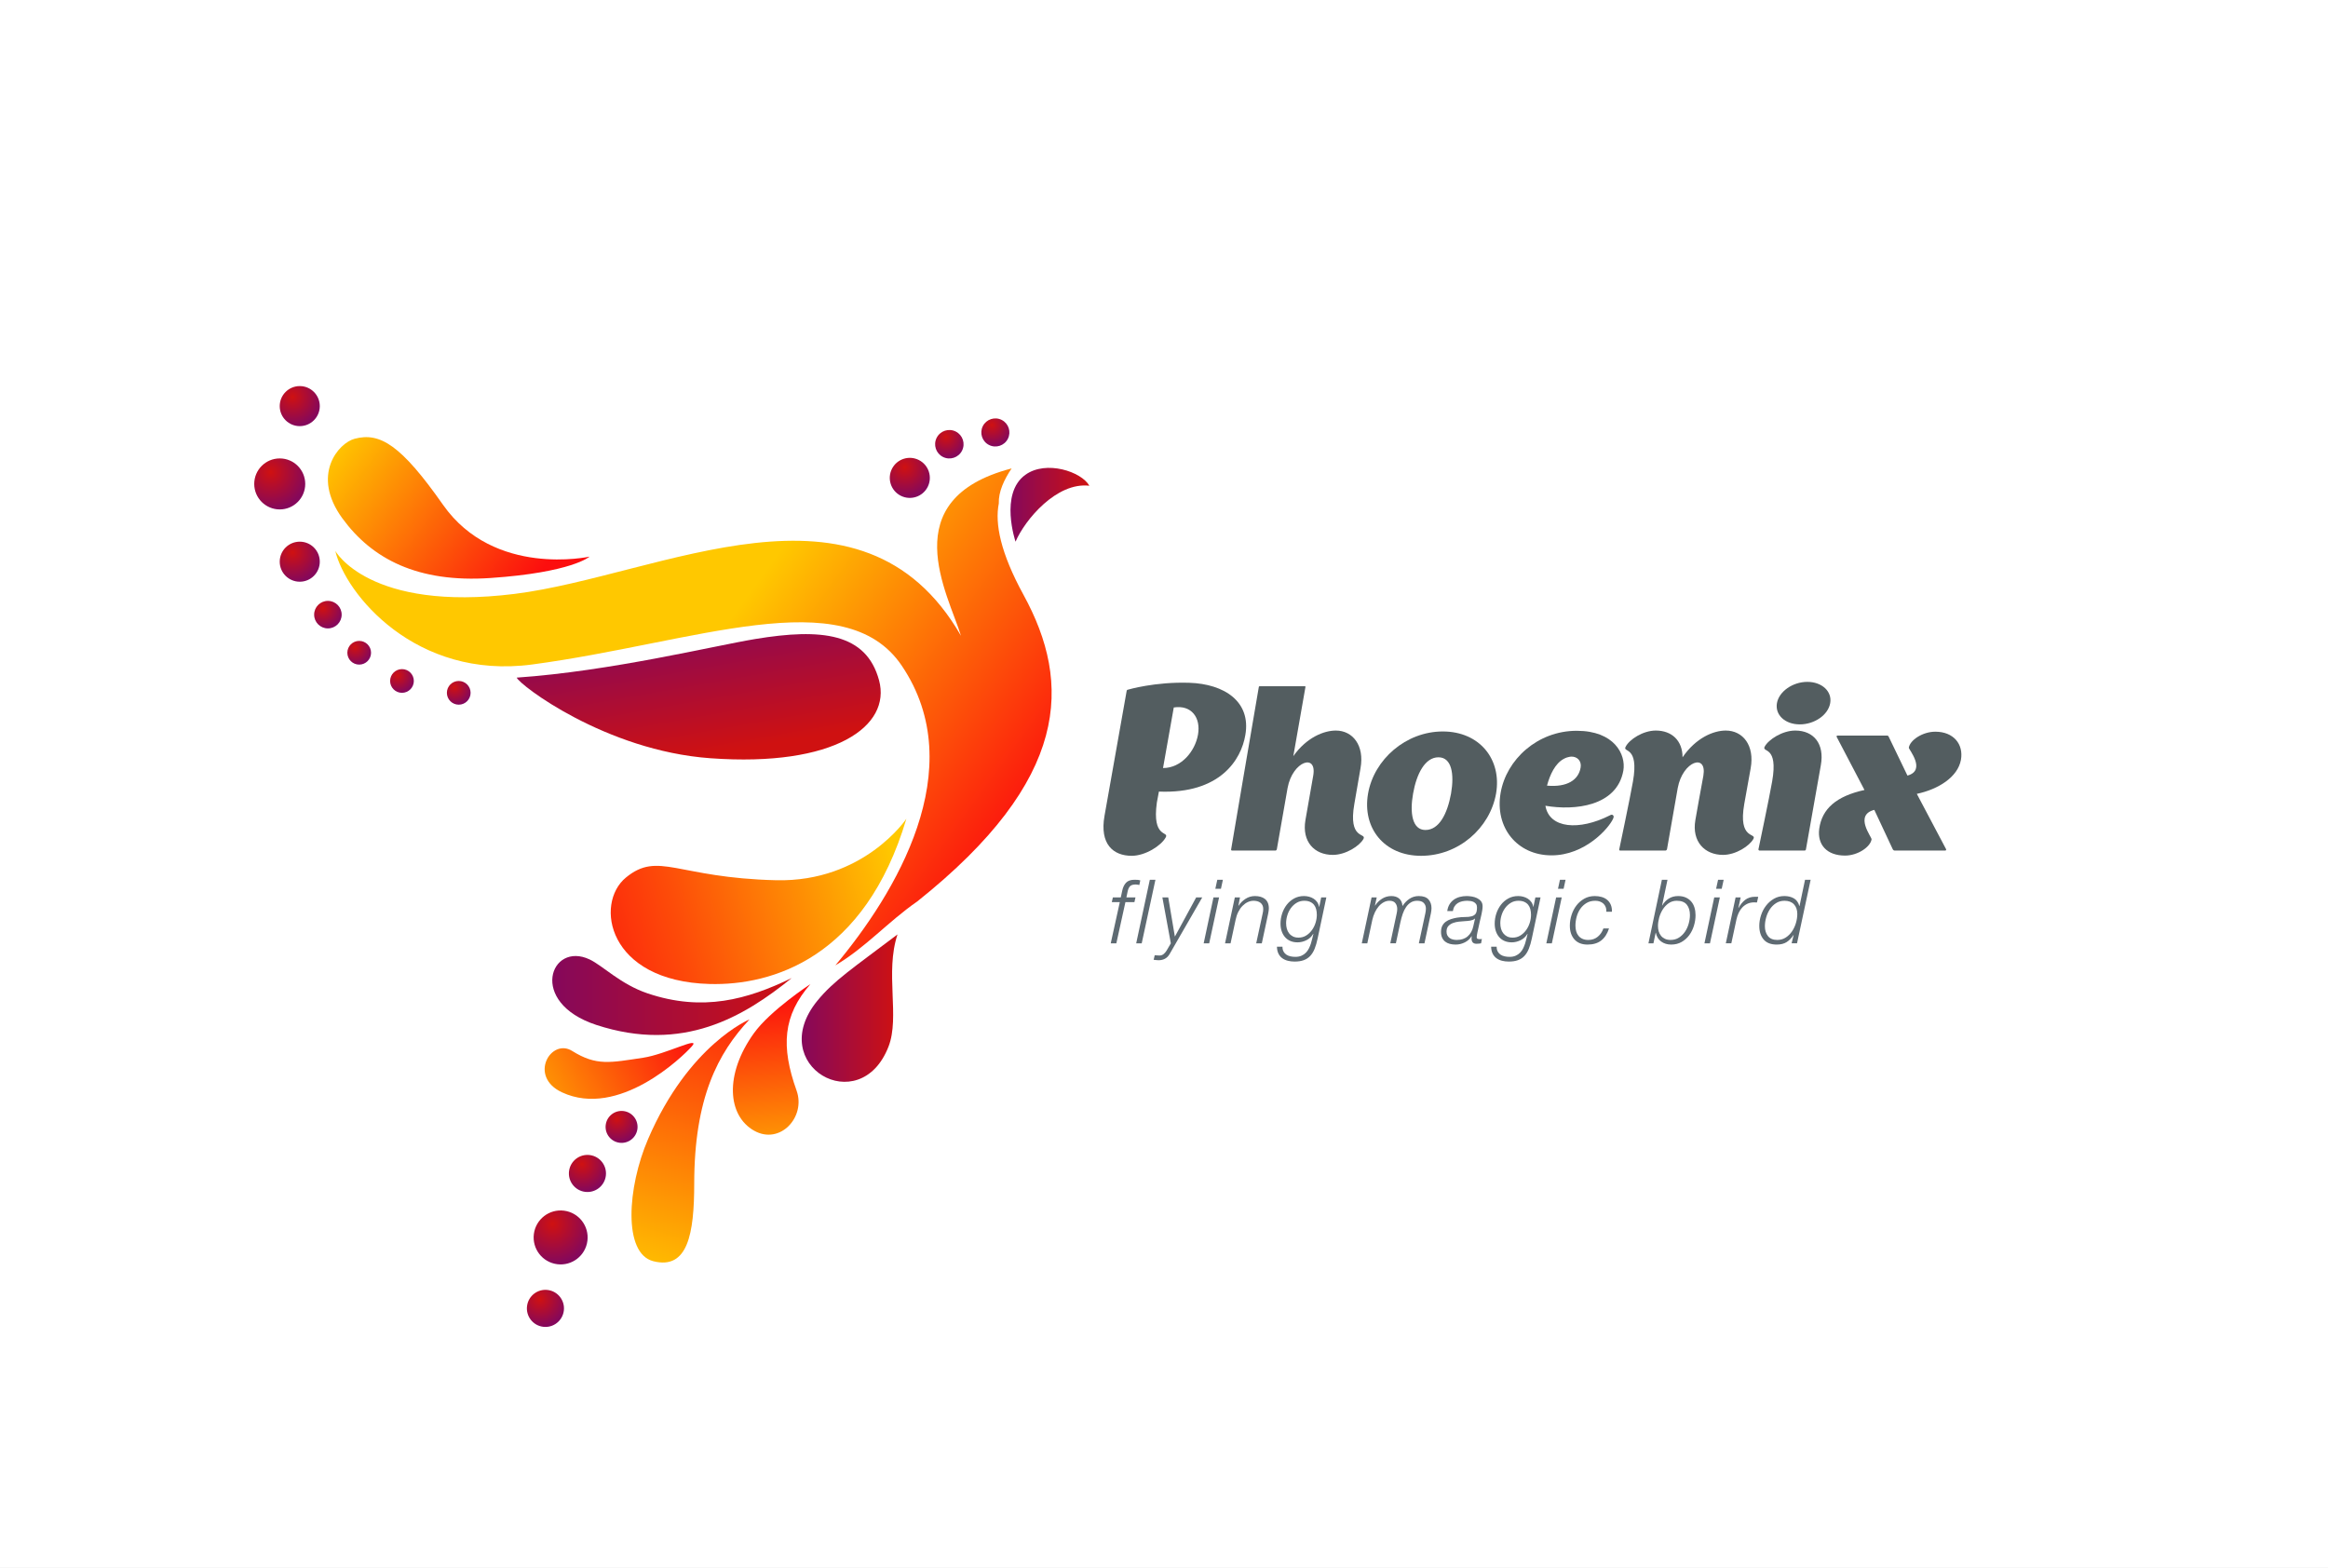
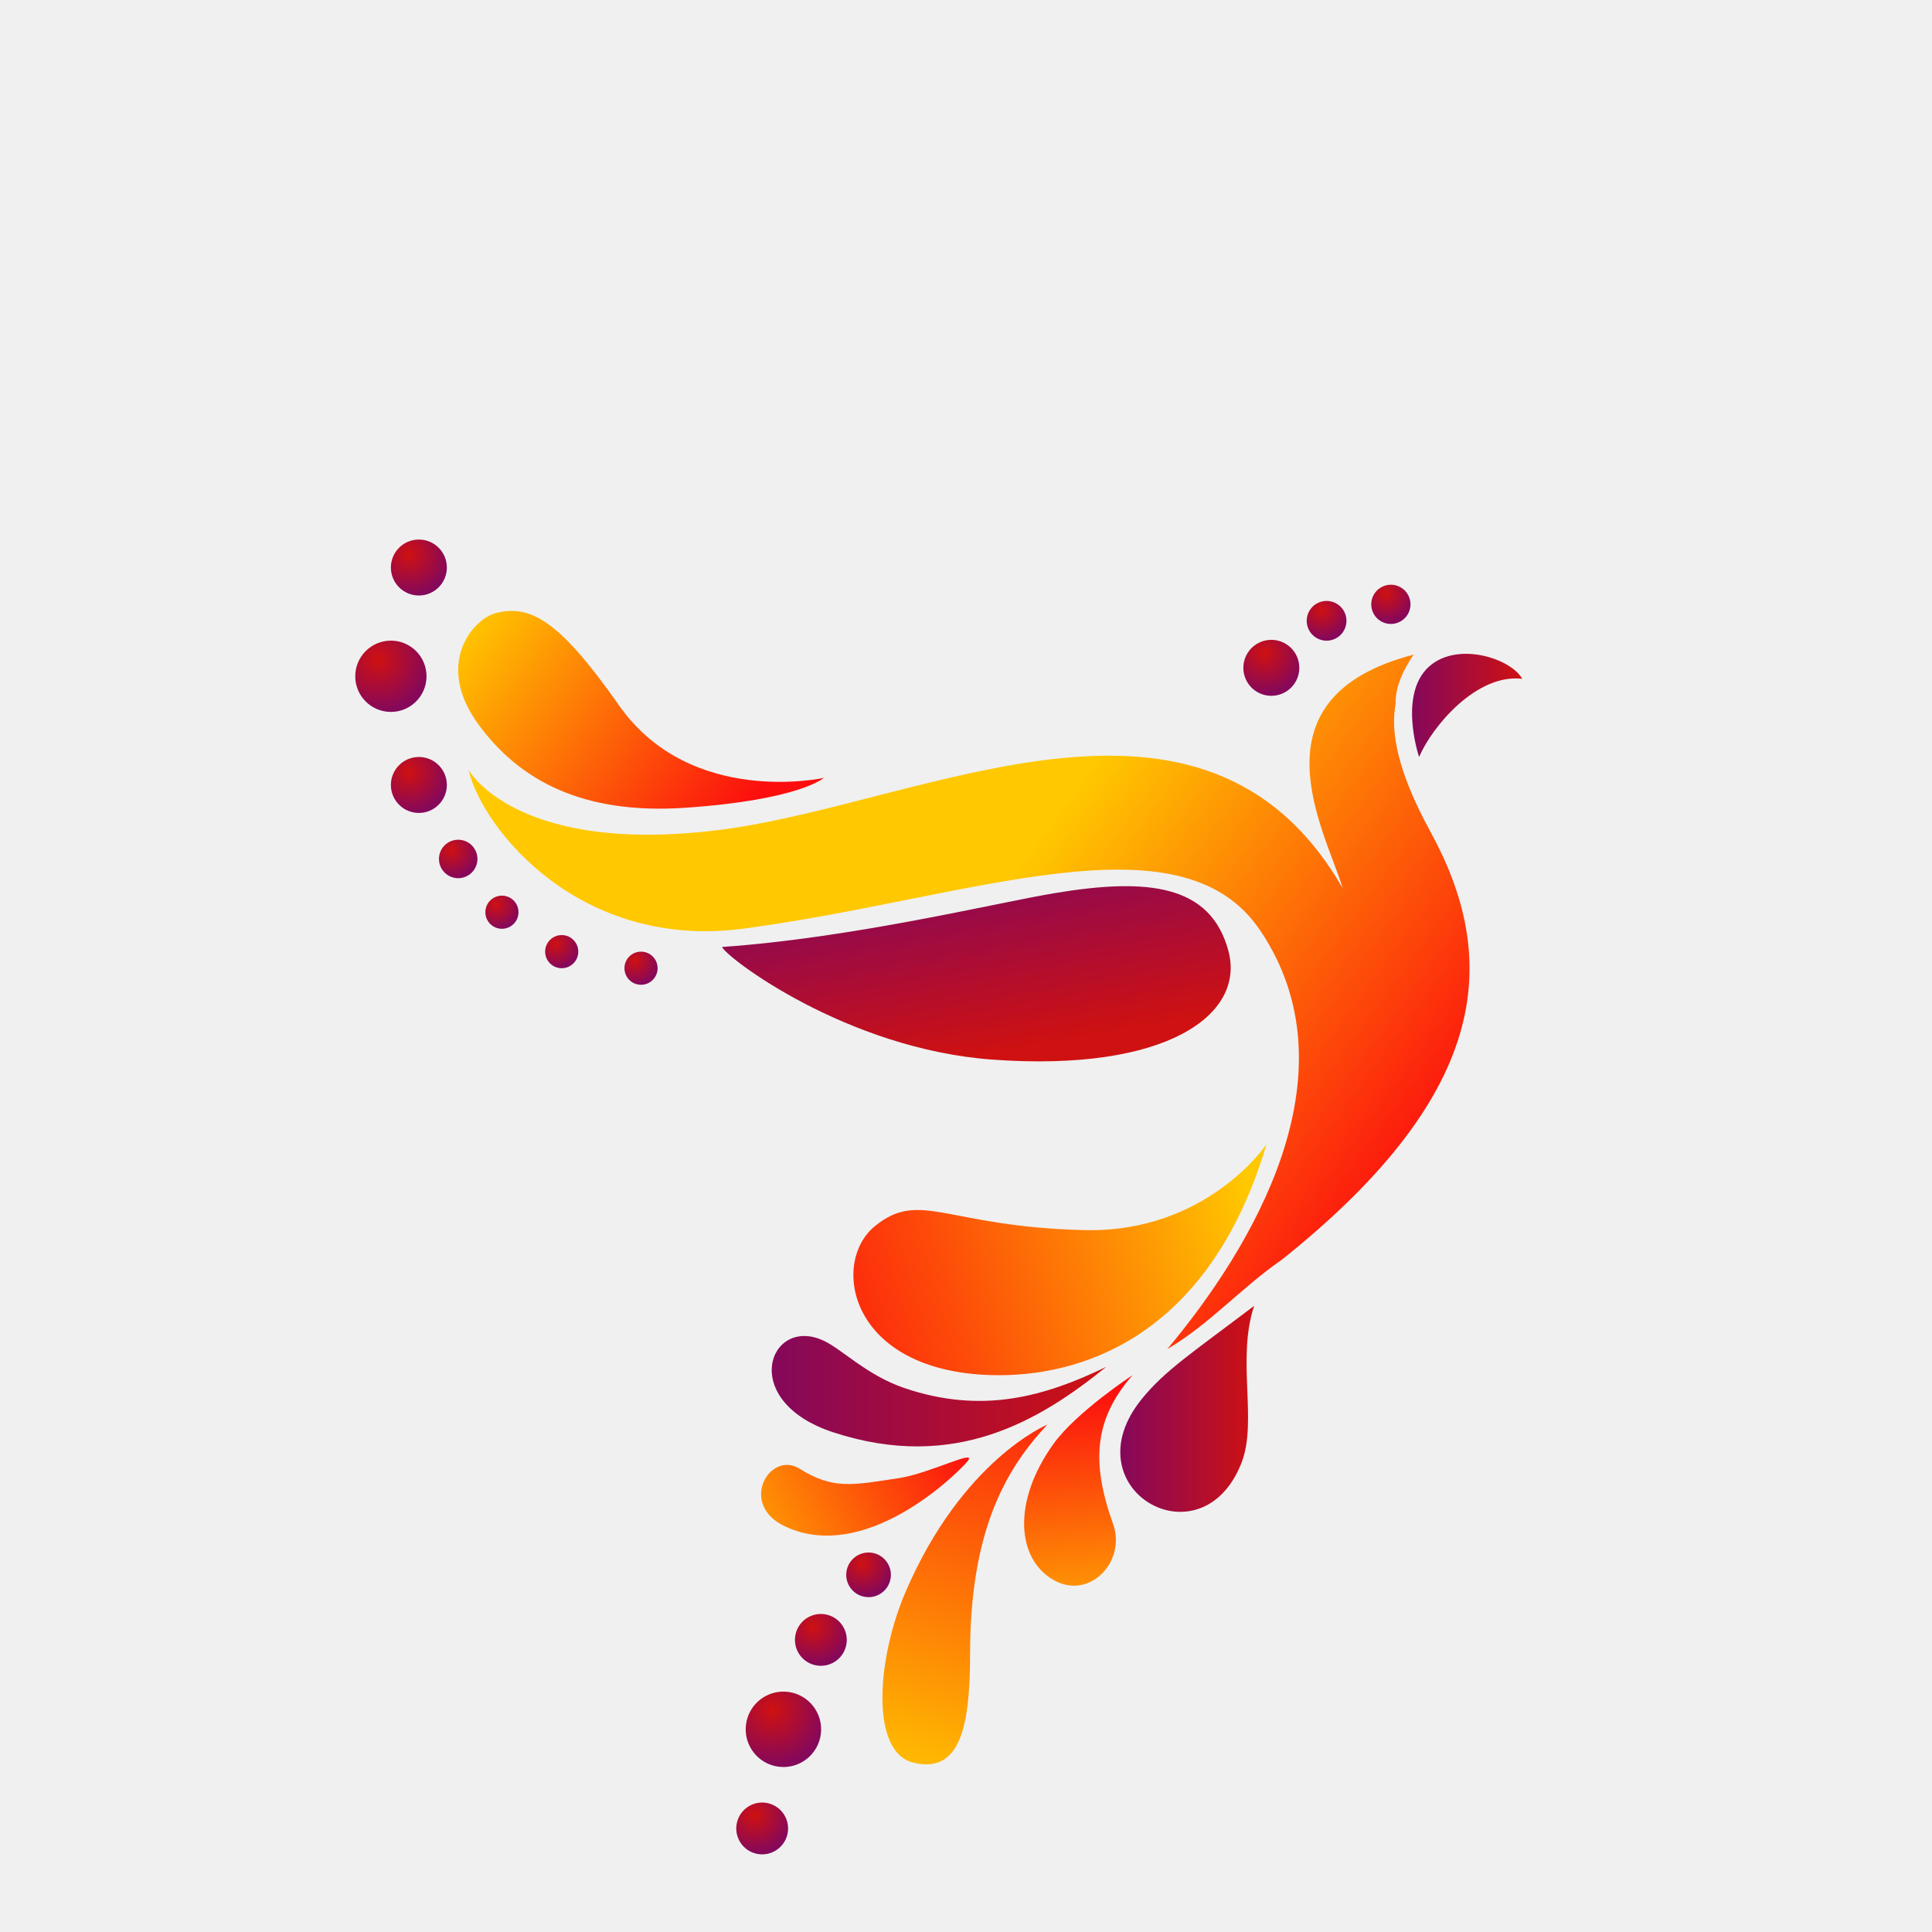
- <svg xmlns="http://www.w3.org/2000/svg" version="1.1" x="0px" y="0px" viewBox="0 0 841.89 566.929" style="enable-background:new 0 0 841.89 566.929;" xml:space="preserve">
-   <g id="BG">
-     <rect y="0" style="fill:#FFFFFF;" width="841.89" height="566.929" />
-   </g>
+ <svg xmlns="http://www.w3.org/2000/svg" version="1.1" x="0px" y="0px" viewBox="0 0 500 500" style="enable-background:new 0 0 500 500;" xml:space="preserve">
  <g id="graphics">
-     <g>
-       <g>
-         <path style="fill:#535D60;" d="M407.451,249.835c0.083-0.413,0.495-0.413,0.495-0.413s9.755-2.893,22.154-2.48     c12.647,0.413,22.401,6.778,20.253,18.93c-1.488,8.845-9.094,21.327-31.248,20.418l-0.743,3.968     c-1.818,13.061,4.463,10.251,3.224,12.565c-1.569,2.976-7.356,6.695-12.316,6.695c-6.695,0-11.656-4.216-9.837-14.467     L407.451,249.835z M424.479,255.87l-3.885,21.906c6.612,0,11.572-6.035,12.647-12.069     C434.316,259.507,430.845,254.878,424.479,255.87z" />
-         <path style="fill:#535D60;" d="M493.086,303.401c-1.404,2.563-6.447,5.786-11.076,5.786c-6.696,0-11.242-4.794-9.921-12.564     c0.497-2.811,1.819-10.333,2.81-16.037c1.489-8.267-7.439-5.374-9.258,4.381c-2.149,12.234-3.885,22.153-3.885,22.153     c-0.083,0.414-0.413,0.496-0.413,0.496h-15.872c0,0-0.33-0.082-0.248-0.413c0,0,8.433-49.764,10.003-58.691     c0-0.33,0.331-0.33,0.331-0.33h16.283c0,0,0.331-0.083,0.248,0.33c-1.074,6.034-2.562,14.631-4.38,24.964     c4.794-6.778,11.076-9.258,15.375-9.258c6.116,0,10.416,5.373,8.927,13.639c-0.578,3.472-1.157,6.696-2.23,12.895     C487.465,303.897,494.243,301.087,493.086,303.401z" />
-         <path style="fill:#535D60;" d="M513.914,309.519c-13.309,0-21.327-10.002-19.178-22.484c2.149-12.4,13.723-22.485,27.031-22.485     c13.309,0,21.409,10.085,19.26,22.485C538.796,299.517,527.472,309.519,513.914,309.519z M515.484,300.178     c4.96,0,7.937-5.869,9.26-13.144c1.239-7.109,0.247-13.144-4.548-13.144c-4.876,0-7.935,6.034-9.175,13.144     C509.781,293.978,510.69,300.178,515.484,300.178z" />
-         <path style="fill:#535D60;" d="M583.347,296.127c-1.57,3.472-10.168,13.227-22.236,13.227c-12.483,0-20.584-10.085-18.435-22.567     c2.067-12.069,13.309-22.485,27.527-22.485c13.557,0,17.854,8.515,16.863,14.384c-2.314,12.978-17.69,14.548-28.189,12.73     c1.406,8.267,12.234,9.094,23.312,3.473c0.413-0.249,0.827-0.332,1.074-0.084C583.595,295.052,583.677,295.384,583.347,296.127z      M559.456,284.141c7.275,0.661,11.409-2.066,12.152-6.53c0.413-2.232-1.074-4.133-3.638-3.968c0,0-0.082,0.083-0.165,0.083     c-0.082,0-0.165,0-0.248,0c-0.579,0.083-1.322,0.331-2.066,0.744C562.433,276.122,560.531,280.09,559.456,284.141z" />
-         <path style="fill:#535D60;" d="M634.099,303.401c-1.405,2.563-6.365,5.786-10.995,5.786c-6.612,0-11.324-4.794-10.001-12.564     c0.495-2.811,1.818-10.333,2.892-16.037c1.406-8.267-7.439-5.374-9.258,4.381c-1.653,9.424-3.885,22.153-3.885,22.153     c-0.082,0.414-0.496,0.496-0.496,0.496h-16.533c0,0-0.33-0.082-0.248-0.413c0,0,3.968-18.848,4.96-24.552     c2.315-13.143-3.885-10.333-2.645-12.565c1.322-2.645,6.281-5.869,10.912-5.869c5.786,0,9.67,3.638,9.67,9.672     c4.878-7.109,11.243-9.672,15.624-9.672c6.199,0,10.499,5.373,9.011,13.639c-0.579,3.472-1.24,6.696-2.314,12.895     C628.477,303.897,635.338,301.087,634.099,303.401z" />
-         <path style="fill:#535D60;" d="M652.691,307.617h-16.449c0,0-0.331-0.082-0.331-0.413c0,0,3.968-18.848,4.96-24.552     c2.314-13.143-3.72-10.333-2.728-12.565c1.404-2.645,6.447-5.869,11.076-5.869c6.696,0,10.664,4.794,9.258,12.565     c-1.157,6.448-5.372,30.337-5.372,30.337C653.105,307.535,652.691,307.617,652.691,307.617z M650.873,261.987     c-5.29,0-9.01-3.389-8.266-7.688c0.743-4.216,5.703-7.688,10.993-7.688c5.291,0,9.011,3.472,8.268,7.688     C661.123,258.598,656.164,261.987,650.873,261.987z" />
-         <path style="fill:#535D60;" d="M703.775,307.121c0.083,0.248,0,0.496-0.33,0.496c-4.299,0-13.723,0-18.269,0     c-0.331,0-0.579-0.248-0.661-0.413l-6.697-14.301c-7.439,1.9-0.826,9.92-0.99,10.663c-0.414,2.728-4.961,5.869-9.59,5.869     c-6.612,0-10.085-3.968-9.342-9.672c0.992-7.274,6.2-11.821,16.368-14.052l-10.085-19.261c-0.083-0.248,0.166-0.414,0.33-0.414     c4.63,0,13.475,0,17.938,0c0.249,0,0.496,0.166,0.579,0.414l6.778,14.053c6.944-1.901,0.413-9.506,0.495-10.085     c0.414-2.727,4.96-5.787,9.589-5.787c6.613,0,10.251,4.547,9.26,10.168c-1.158,6.283-8.185,10.663-15.955,12.316L703.775,307.121     z" />
-       </g>
-     </g>
-     <g>
-       <g>
-         <path style="fill:#5E6A72;" d="M406.996,326.264l-3.284,14.905h-2.028l3.284-14.905h-2.898l0.386-1.707h2.866l0.515-2.414     c0.258-1.224,0.72-2.19,1.384-2.897c0.665-0.708,1.686-1.063,3.059-1.063c0.365,0,0.72,0.011,1.063,0.032     c0.344,0.021,0.688,0.085,1.03,0.193l-0.354,1.673c-0.215-0.042-0.424-0.085-0.628-0.129c-0.204-0.042-0.414-0.064-0.628-0.064     c-0.944,0-1.621,0.189-2.028,0.563c-0.408,0.377-0.708,0.973-0.901,1.787l-0.483,2.318h3.284l-0.386,1.707H406.996z" />
-         <path style="fill:#5E6A72;" d="M417.846,318.183l-4.959,22.986h-1.995l4.926-22.986H417.846z" />
-         <path style="fill:#5E6A72;" d="M419.294,345.58c0.622,0,1.148-0.193,1.577-0.58c0.43-0.386,0.772-0.794,1.03-1.223l1.514-2.608     l-3.058-16.612h2.124l2.382,14.102h0.064l7.663-14.102h2.19l-11.816,20.509c-0.859,1.48-2.201,2.221-4.025,2.221     c-0.278,0-0.563-0.021-0.853-0.064c-0.289-0.044-0.584-0.075-0.886-0.097l0.387-1.643     C418.167,345.549,418.736,345.58,419.294,345.58z" />
-         <path style="fill:#5E6A72;" d="M440.864,324.557l-3.574,16.612h-1.995l3.541-16.612H440.864z M442.249,318.183l-0.709,3.251     h-2.028l0.709-3.251H442.249z" />
-         <path style="fill:#5E6A72;" d="M448.43,324.557l-0.58,3.026h0.065c0.622-0.986,1.454-1.818,2.494-2.494     c1.042-0.677,2.184-1.015,3.43-1.015c0.728,0,1.4,0.086,2.012,0.258c0.611,0.171,1.143,0.435,1.594,0.788     c0.45,0.353,0.799,0.815,1.046,1.384c0.246,0.57,0.371,1.252,0.371,2.045c0,0.451-0.087,1.105-0.258,1.965l-2.286,10.655h-2.028     l2.318-10.721c0.064-0.258,0.118-0.531,0.16-0.82c0.043-0.291,0.065-0.574,0.065-0.853c0-0.559-0.098-1.025-0.29-1.4     c-0.193-0.375-0.451-0.682-0.773-0.918c-0.322-0.235-0.693-0.407-1.111-0.515c-0.418-0.107-0.853-0.161-1.304-0.161     c-0.729,0-1.439,0.161-2.125,0.483c-0.687,0.321-1.32,0.777-1.899,1.367c-0.58,0.591-1.085,1.31-1.513,2.157     c-0.43,0.849-0.752,1.798-0.967,2.85l-1.835,8.531h-1.995l3.541-16.612H448.43z" />
-         <path style="fill:#5E6A72;" d="M475.41,343.165c-0.43,1.052-0.967,1.916-1.61,2.592c-0.643,0.676-1.423,1.181-2.334,1.514     c-0.913,0.333-2.013,0.499-3.301,0.499c-0.858,0-1.668-0.097-2.431-0.289c-0.762-0.194-1.433-0.5-2.012-0.919     c-0.58-0.418-1.041-0.971-1.384-1.657c-0.343-0.688-0.525-1.524-0.548-2.512h1.996c0,0.709,0.134,1.298,0.402,1.771     c0.269,0.472,0.617,0.848,1.046,1.127c0.43,0.277,0.923,0.477,1.481,0.595c0.559,0.118,1.138,0.178,1.738,0.178     c0.858,0,1.6-0.141,2.222-0.419c0.622-0.278,1.153-0.645,1.594-1.095c0.44-0.451,0.805-0.971,1.095-1.561     c0.29-0.591,0.531-1.188,0.724-1.787c0.194-0.602,0.354-1.196,0.483-1.787c0.129-0.59,0.258-1.121,0.387-1.595l-0.065-0.064     c-0.558,0.987-1.362,1.744-2.414,2.271c-1.052,0.525-2.136,0.788-3.252,0.788c-0.987,0-1.867-0.172-2.64-0.515     c-0.772-0.343-1.416-0.822-1.932-1.433c-0.515-0.612-0.907-1.325-1.175-2.142c-0.27-0.815-0.402-1.706-0.402-2.673     c0-1.223,0.192-2.431,0.579-3.621c0.387-1.191,0.944-2.259,1.674-3.204c0.729-0.944,1.621-1.706,2.673-2.285     c1.052-0.579,2.242-0.869,3.573-0.869c0.622,0,1.234,0.08,1.835,0.242c0.601,0.16,1.153,0.401,1.658,0.724     c0.504,0.322,0.928,0.73,1.272,1.224c0.343,0.494,0.568,1.063,0.676,1.706h0.065l0.708-3.413h1.866l-3.154,14.874     C476.203,340.869,475.839,342.113,475.41,343.165z M465.364,335.889c0.172,0.624,0.445,1.177,0.821,1.658     c0.375,0.483,0.842,0.864,1.4,1.144c0.558,0.279,1.224,0.418,1.996,0.418c1.03,0,1.953-0.252,2.77-0.756     c0.814-0.504,1.512-1.159,2.092-1.965c0.58-0.804,1.02-1.695,1.32-2.671c0.301-0.977,0.451-1.927,0.451-2.85     c0-0.729-0.081-1.404-0.242-2.027c-0.16-0.623-0.424-1.159-0.788-1.61c-0.365-0.45-0.838-0.805-1.417-1.062     c-0.58-0.258-1.277-0.387-2.092-0.387c-1.03,0-1.954,0.246-2.77,0.741c-0.816,0.493-1.508,1.132-2.076,1.914     c-0.569,0.784-0.999,1.654-1.288,2.608c-0.291,0.956-0.436,1.905-0.436,2.85C465.106,334.603,465.193,335.267,465.364,335.889z" />
-         <path style="fill:#5E6A72;" d="M497.881,324.557l-0.644,2.897l0.065,0.064c0.6-0.966,1.417-1.781,2.447-2.447     c1.03-0.664,2.167-0.997,3.412-0.997c1.159,0,2.094,0.296,2.801,0.885c0.709,0.591,1.116,1.476,1.225,2.656h0.064     c0.644-1.03,1.466-1.878,2.463-2.544c0.998-0.664,2.119-0.997,3.364-0.997c1.61,0,2.779,0.407,3.51,1.223     c0.729,0.816,1.094,1.868,1.094,3.156c0,0.3-0.021,0.606-0.063,0.917c-0.044,0.311-0.097,0.639-0.162,0.981l-2.316,10.817h-2.028     l2.35-10.881c0.129-0.58,0.192-1.138,0.192-1.675c0-0.815-0.252-1.491-0.756-2.028c-0.505-0.536-1.305-0.805-2.398-0.805     c-0.88,0-1.648,0.204-2.302,0.612c-0.655,0.407-1.225,0.96-1.706,1.658c-0.483,0.697-0.886,1.512-1.208,2.446     c-0.321,0.934-0.601,1.936-0.837,3.01l-1.642,7.662h-2.029l2.318-10.817c0.129-0.558,0.193-1.094,0.193-1.609     c0-0.815-0.22-1.514-0.659-2.092c-0.441-0.58-1.155-0.87-2.142-0.87c-0.729,0-1.429,0.183-2.093,0.547     c-0.665,0.365-1.268,0.858-1.803,1.481c-0.537,0.623-1.004,1.358-1.4,2.205c-0.398,0.849-0.703,1.755-0.918,2.721l-1.803,8.435     h-1.996l3.542-16.612H497.881z" />
-         <path style="fill:#5E6A72;" d="M524.2,327.068c0.418-0.688,0.938-1.25,1.561-1.69c0.622-0.439,1.33-0.768,2.125-0.982     c0.793-0.214,1.631-0.321,2.511-0.321c0.558,0,1.175,0.054,1.851,0.161c0.677,0.107,1.305,0.301,1.884,0.579     c0.58,0.279,1.063,0.655,1.448,1.127c0.387,0.472,0.58,1.084,0.58,1.835c0,0.408-0.037,0.859-0.112,1.353     c-0.076,0.493-0.167,0.992-0.273,1.497c-0.107,0.504-0.221,0.997-0.339,1.48c-0.117,0.483-0.22,0.907-0.306,1.271     c-0.193,0.924-0.36,1.69-0.499,2.303c-0.141,0.611-0.252,1.121-0.338,1.529c-0.086,0.408-0.151,0.739-0.193,0.997     c-0.043,0.259-0.064,0.515-0.064,0.772c0,0.302,0.118,0.489,0.354,0.565c0.235,0.075,0.472,0.112,0.709,0.112     c0.148,0,0.283-0.005,0.402-0.016c0.117-0.011,0.251-0.027,0.401-0.049l-0.289,1.577c-0.537,0.108-1.095,0.162-1.674,0.162     c-1.139,0-1.729-0.591-1.771-1.771c0-0.15,0.005-0.301,0.017-0.451c0.01-0.149,0.025-0.3,0.048-0.45l-0.064-0.063     c-0.58,0.965-1.395,1.712-2.446,2.236c-1.052,0.525-2.157,0.789-3.316,0.789c-0.772,0-1.482-0.086-2.124-0.258     c-0.646-0.172-1.198-0.439-1.658-0.805c-0.462-0.364-0.828-0.837-1.096-1.416c-0.268-0.58-0.402-1.277-0.402-2.094     c0-0.88,0.155-1.619,0.468-2.221c0.31-0.601,0.733-1.095,1.271-1.48c0.536-0.387,1.148-0.693,1.836-0.918     c0.686-0.226,1.405-0.403,2.156-0.532c1.095-0.171,2.088-0.251,2.979-0.24c0.89,0.011,1.658-0.07,2.303-0.241     c0.664-0.172,1.163-0.483,1.496-0.935c0.333-0.45,0.499-1.223,0.499-2.318c0-0.493-0.112-0.896-0.339-1.207     c-0.225-0.311-0.504-0.552-0.836-0.725c-0.333-0.171-0.709-0.289-1.127-0.353c-0.419-0.065-0.821-0.097-1.207-0.097     c-0.643,0-1.256,0.064-1.836,0.192c-0.579,0.129-1.105,0.339-1.577,0.628c-0.473,0.291-0.864,0.678-1.175,1.159     c-0.312,0.483-0.521,1.068-0.628,1.755h-2.029C523.507,328.57,523.781,327.756,524.2,327.068z M533.359,332.22     c-0.173,0.192-0.414,0.349-0.725,0.467c-0.312,0.117-0.639,0.209-0.982,0.273c-0.345,0.065-0.693,0.107-1.047,0.129     c-0.354,0.022-0.659,0.043-0.917,0.064c-0.623,0.044-1.315,0.103-2.077,0.177c-0.762,0.077-1.477,0.237-2.141,0.483     c-0.666,0.247-1.224,0.612-1.674,1.095c-0.451,0.483-0.677,1.165-0.677,2.045c0,0.537,0.102,0.993,0.307,1.368     c0.203,0.376,0.477,0.686,0.82,0.934c0.344,0.247,0.74,0.425,1.19,0.531c0.451,0.107,0.913,0.161,1.385,0.161     c1.632,0,2.951-0.439,3.96-1.32c1.009-0.879,1.675-2.061,1.997-3.542l0.643-2.801L533.359,332.22z" />
-         <path style="fill:#5E6A72;" d="M552.87,343.165c-0.43,1.052-0.967,1.916-1.61,2.592c-0.644,0.676-1.423,1.181-2.334,1.514     c-0.912,0.333-2.013,0.499-3.301,0.499c-0.858,0-1.668-0.097-2.43-0.289c-0.763-0.194-1.434-0.5-2.013-0.919     c-0.58-0.418-1.04-0.971-1.384-1.657c-0.343-0.688-0.525-1.524-0.548-2.512h1.996c0,0.709,0.134,1.298,0.403,1.771     c0.268,0.472,0.616,0.848,1.046,1.127c0.429,0.277,0.922,0.477,1.48,0.595c0.559,0.118,1.138,0.178,1.739,0.178     c0.857,0,1.599-0.141,2.221-0.419c0.622-0.278,1.153-0.645,1.594-1.095c0.439-0.451,0.806-0.971,1.095-1.561     c0.29-0.591,0.531-1.188,0.724-1.787c0.194-0.602,0.354-1.196,0.483-1.787c0.129-0.59,0.258-1.121,0.387-1.595l-0.064-0.064     c-0.559,0.987-1.363,1.744-2.415,2.271c-1.052,0.525-2.136,0.788-3.251,0.788c-0.988,0-1.868-0.172-2.641-0.515     c-0.773-0.343-1.416-0.822-1.932-1.433c-0.515-0.612-0.907-1.325-1.175-2.142c-0.27-0.815-0.402-1.706-0.402-2.673     c0-1.223,0.192-2.431,0.579-3.621c0.388-1.191,0.944-2.259,1.674-3.204c0.73-0.944,1.621-1.706,2.673-2.285     c1.052-0.579,2.242-0.869,3.573-0.869c0.622,0,1.234,0.08,1.835,0.242c0.602,0.16,1.154,0.401,1.658,0.724     c0.505,0.322,0.929,0.73,1.272,1.224c0.343,0.494,0.568,1.063,0.676,1.706h0.064l0.708-3.413h1.867l-3.155,14.874     C553.664,340.869,553.299,342.113,552.87,343.165z M542.825,335.889c0.171,0.624,0.444,1.177,0.82,1.658     c0.376,0.483,0.842,0.864,1.4,1.144s1.224,0.418,1.997,0.418c1.029,0,1.952-0.252,2.768-0.756     c0.816-0.504,1.513-1.159,2.092-1.965c0.58-0.804,1.02-1.695,1.321-2.671c0.3-0.977,0.45-1.927,0.45-2.85     c0-0.729-0.081-1.404-0.242-2.027c-0.16-0.623-0.424-1.159-0.788-1.61c-0.365-0.45-0.838-0.805-1.417-1.062     c-0.579-0.258-1.277-0.387-2.092-0.387c-1.03,0-1.954,0.246-2.769,0.741c-0.815,0.493-1.508,1.132-2.076,1.914     c-0.569,0.784-0.999,1.654-1.288,2.608c-0.29,0.956-0.435,1.905-0.435,2.85C542.567,334.603,542.653,335.267,542.825,335.889z" />
-         <path style="fill:#5E6A72;" d="M564.781,324.557l-3.573,16.612h-1.996l3.542-16.612H564.781z M566.166,318.183l-0.708,3.251     h-2.028l0.708-3.251H566.166z" />
-         <path style="fill:#5E6A72;" d="M580.685,328.066c-0.192-0.494-0.467-0.906-0.82-1.24c-0.354-0.332-0.784-0.59-1.288-0.772     c-0.505-0.182-1.058-0.273-1.658-0.273c-1.224,0-2.28,0.269-3.171,0.805c-0.891,0.537-1.638,1.234-2.237,2.093     c-0.602,0.859-1.048,1.824-1.337,2.897c-0.29,1.074-0.435,2.147-0.435,3.22c0,0.729,0.091,1.411,0.273,2.045     c0.183,0.632,0.468,1.181,0.854,1.642c0.387,0.462,0.87,0.82,1.449,1.078s1.266,0.387,2.061,0.387     c1.353,0,2.494-0.387,3.429-1.159c0.934-0.772,1.614-1.771,2.043-2.994h2.029c-0.623,1.932-1.567,3.386-2.833,4.362     c-1.267,0.978-2.909,1.465-4.926,1.465c-2.061,0-3.644-0.622-4.749-1.868c-1.105-1.244-1.658-2.897-1.658-4.957     c0-1.288,0.204-2.575,0.612-3.863c0.407-1.288,0.998-2.436,1.771-3.445c0.772-1.008,1.717-1.829,2.833-2.463     c1.115-0.633,2.382-0.949,3.799-0.949c0.901,0,1.739,0.112,2.512,0.338c0.772,0.226,1.438,0.574,1.995,1.046     c0.559,0.473,0.988,1.064,1.288,1.771c0.301,0.709,0.44,1.546,0.419,2.512h-2.028     C580.953,329.117,580.879,328.561,580.685,328.066z" />
-         <path style="fill:#5E6A72;" d="M603.029,318.183l-1.963,9.304h0.063c0.58-1.03,1.357-1.856,2.334-2.478     c0.977-0.622,2.109-0.934,3.397-0.934c1.072,0,2.001,0.177,2.784,0.531c0.783,0.354,1.438,0.837,1.964,1.448     c0.525,0.612,0.918,1.342,1.176,2.189c0.257,0.849,0.386,1.766,0.386,2.752c0,1.267-0.193,2.534-0.58,3.8     c-0.386,1.267-0.949,2.403-1.689,3.412c-0.741,1.01-1.658,1.83-2.753,2.464c-1.095,0.632-2.35,0.949-3.768,0.949     c-1.416,0-2.629-0.365-3.638-1.094c-1.009-0.73-1.652-1.782-1.932-3.156h-0.063l-0.806,3.799h-1.803l4.861-22.986H603.029z      M607.166,339.108c0.87-0.558,1.599-1.271,2.189-2.141c0.591-0.869,1.036-1.84,1.336-2.914c0.301-1.073,0.451-2.113,0.451-3.122     c0-1.546-0.376-2.79-1.127-3.734c-0.751-0.945-1.964-1.417-3.638-1.417c-1.116,0-2.099,0.301-2.946,0.901     c-0.848,0.601-1.557,1.352-2.125,2.253c-0.569,0.902-0.997,1.884-1.288,2.946c-0.289,1.064-0.434,2.066-0.434,3.011     c0,0.708,0.091,1.368,0.273,1.979c0.182,0.612,0.461,1.144,0.837,1.595c0.375,0.45,0.848,0.81,1.417,1.078     c0.568,0.268,1.238,0.402,2.012,0.402C605.283,339.946,606.297,339.667,607.166,339.108z" />
-         <path style="fill:#5E6A72;" d="M621.96,324.557l-3.574,16.612h-1.995l3.541-16.612H621.96z M623.345,318.183l-0.709,3.251h-2.027     l0.708-3.251H623.345z" />
-         <path style="fill:#5E6A72;" d="M629.494,324.557l-0.838,3.831h0.064c0.644-1.202,1.438-2.178,2.382-2.93     c0.945-0.751,2.158-1.126,3.64-1.126h0.547c0.106,0,0.203,0,0.289,0c0.085,0,0.172,0.011,0.258,0.032l-0.451,2.028     c-0.192,0-0.387-0.006-0.579-0.018c-0.193-0.01-0.387-0.016-0.58-0.016c-0.901,0.021-1.7,0.204-2.398,0.548     c-0.698,0.344-1.304,0.8-1.819,1.368c-0.515,0.568-0.94,1.219-1.271,1.947c-0.333,0.73-0.585,1.481-0.757,2.254l-1.868,8.692     h-1.995l3.541-16.612H629.494z" />
-         <path style="fill:#5E6A72;" d="M647.908,341.169l0.74-2.994h-0.064c-0.707,1.096-1.529,1.943-2.462,2.544     c-0.934,0.601-2.131,0.901-3.59,0.901c-2.126,0-3.709-0.616-4.749-1.851c-1.041-1.234-1.562-2.871-1.562-4.911     c0-1.266,0.21-2.542,0.628-3.83c0.418-1.288,1.024-2.446,1.819-3.477c0.794-1.03,1.749-1.868,2.864-2.512     c1.117-0.645,2.372-0.966,3.767-0.966c1.31,0,2.448,0.273,3.413,0.82c0.967,0.548,1.631,1.477,1.997,2.785h0.063l1.997-9.497     h2.027l-4.926,22.986H647.908z M645.816,339.061c0.9-0.59,1.657-1.341,2.269-2.253c0.612-0.913,1.078-1.921,1.401-3.027     c0.322-1.104,0.483-2.173,0.483-3.203c0-1.48-0.402-2.65-1.208-3.509c-0.805-0.858-1.947-1.288-3.428-1.288     c-1.159,0-2.185,0.29-3.074,0.87c-0.892,0.578-1.633,1.319-2.222,2.221c-0.592,0.901-1.036,1.895-1.337,2.978     c-0.301,1.084-0.45,2.131-0.45,3.139c0,1.418,0.365,2.598,1.095,3.542c0.729,0.945,1.856,1.417,3.38,1.417     C643.885,339.946,644.914,339.651,645.816,339.061z" />
-       </g>
-     </g>
    <g>
      <linearGradient id="SVGID_1_" gradientUnits="userSpaceOnUse" x1="248.351" y1="222.503" x2="257.241" y2="272.876">
        <stop offset="0" style="stop-color:#85085B" />
        <stop offset="1" style="stop-color:#CF1111" />
      </linearGradient>
      <path style="fill:url(#SVGID_1_);" d="M186.869,245.075c0.987,2.635,32.115,26.42,70.024,29.156    c45.104,3.257,65.456-11.662,61.01-28.168c-4.612-17.107-20.751-18.936-44.818-14.945    C257.939,233.628,220.859,242.718,186.869,245.075z" />
      <linearGradient id="SVGID_00000005988242929964656770000018024900287067762862_" gradientUnits="userSpaceOnUse" x1="324.608" y1="313.346" x2="195.699" y2="350.771">
        <stop offset="0" style="stop-color:#FFC800" />
        <stop offset="0.256" style="stop-color:#FE9104" />
        <stop offset="0.613" style="stop-color:#FD4B09" />
        <stop offset="0.87" style="stop-color:#FC1F0D" />
        <stop offset="1" style="stop-color:#FC0E0E" />
      </linearGradient>
      <path style="fill:url(#SVGID_00000005988242929964656770000018024900287067762862_);" d="M327.777,296.126    c0,0-15.395,22.965-47.085,22.226c-35.897-0.841-42.546-10.62-54.315-0.99c-11.467,9.379-6.748,37.53,30.289,38.518    C279.2,356.48,312.805,346.484,327.777,296.126z" />
      <linearGradient id="SVGID_00000158740292822948102570000010079251767471996083_" gradientUnits="userSpaceOnUse" x1="106.062" y1="148.653" x2="191.003" y2="212.852">
        <stop offset="0.176" style="stop-color:#FFC800" />
        <stop offset="1" style="stop-color:#FC0E0E" />
      </linearGradient>
      <path style="fill:url(#SVGID_00000158740292822948102570000010079251767471996083_);" d="M128.27,158.677    c-5.856,1.543-15.909,13.109-4.446,28.809c10.699,14.648,27.217,23.355,53.502,21.563c29.629-2.02,35.883-7.736,35.883-7.736    s-34.469,7.653-53.007-18.756C145.06,160.982,137.457,156.255,128.27,158.677z" />
      <linearGradient id="SVGID_00000068667745113746972180000003357553647511964074_" gradientUnits="userSpaceOnUse" x1="365.435" y1="182.558" x2="393.95" y2="182.558">
        <stop offset="0" style="stop-color:#85085B" />
        <stop offset="1" style="stop-color:#CF1111" />
      </linearGradient>
      <path style="fill:url(#SVGID_00000068667745113746972180000003357553647511964074_);" d="M367.258,195.905    c0,0-5.9-17.348,3.53-24.166c7.547-5.457,20.352-1.123,23.162,3.936C382.149,174.27,370.665,187.958,367.258,195.905z" />
      <linearGradient id="SVGID_00000096031845685821024070000009080761438743734719_" gradientUnits="userSpaceOnUse" x1="199.72" y1="360.044" x2="286.296" y2="360.044">
        <stop offset="0" style="stop-color:#85085B" />
        <stop offset="1" style="stop-color:#CF1111" />
      </linearGradient>
      <path style="fill:url(#SVGID_00000096031845685821024070000009080761438743734719_);" d="M213.209,346.991    c4.783,2.261,11.215,8.996,20.986,12.283c20.002,6.728,36.051,2.223,52.101-5.535c-17.284,13.991-39.294,27.187-70.617,16.954    C190.74,362.546,199.104,340.319,213.209,346.991z" />
      <linearGradient id="SVGID_00000062899741184533460350000011571596232688019903_" gradientUnits="userSpaceOnUse" x1="286.726" y1="472.638" x2="277.837" y2="360.047">
        <stop offset="0.369" style="stop-color:#FFC800" />
        <stop offset="1" style="stop-color:#FC0E0E" />
      </linearGradient>
      <path style="fill:url(#SVGID_00000062899741184533460350000011571596232688019903_);" d="M293.084,355.905    c0,0-14.542,9.544-20.445,17.778c-10.744,14.979-9.527,29.833,0.075,35.249c9.383,5.288,18.775-4.945,15.363-14.483    C282.347,378.437,283.146,367.307,293.084,355.905z" />
      <linearGradient id="SVGID_00000065776017709582212030000012028295230727050643_" gradientUnits="userSpaceOnUse" x1="223.976" y1="489.474" x2="265.458" y2="348.237">
        <stop offset="0.176" style="stop-color:#FFC800" />
        <stop offset="1" style="stop-color:#FC0E0E" />
      </linearGradient>
      <path style="fill:url(#SVGID_00000065776017709582212030000012028295230727050643_);" d="M271.064,368.687    c0,0-21.974,9.006-36.713,43.32c-7.469,17.376-9.104,41.314,1.896,44.129c12.516,3.203,14.801-10.026,14.808-28.015    C251.069,397.117,259.629,380.849,271.064,368.687z" />
      <linearGradient id="SVGID_00000160898146712238244690000017891012790030508424_" gradientUnits="userSpaceOnUse" x1="165.092" y1="413.62" x2="248.055" y2="369.176">
        <stop offset="0.176" style="stop-color:#FFC800" />
        <stop offset="1" style="stop-color:#FC0E0E" />
      </linearGradient>
      <path style="fill:url(#SVGID_00000160898146712238244690000017891012790030508424_);" d="M206.912,380.091    c-7.664-4.785-15.984,9.238-3.677,14.975c20.479,9.539,43.561-12.785,46.965-16.644c3.482-3.957-9.398,2.897-17.62,4.127    C220.65,384.329,215.711,385.59,206.912,380.091z" />
      <linearGradient id="SVGID_00000110469370535058809240000016890691186652444849_" gradientUnits="userSpaceOnUse" x1="248.599" y1="197.03" x2="378.461" y2="291.721">
        <stop offset="0.176" style="stop-color:#FFC800" />
        <stop offset="1" style="stop-color:#FC0E0E" />
      </linearGradient>
      <path style="fill:url(#SVGID_00000110469370535058809240000016890691186652444849_);" d="M326.119,240.769    c25.175,37.328-2.352,82.492-24.024,108.371c0,0,0.002,0,0.002-0.002c10.935-6.431,19.098-15.845,29.633-23.123    c55.309-44.105,55.95-78.84,38.409-110.877c-8.349-15.247-10.381-25.771-8.936-33.05c-0.154-4.177,1.905-8.63,4.637-12.673    c-42.79,11.111-22.944,45.439-18.309,60.538c-36.051-62.718-108.743-21.745-161.419-15.161    c-52.676,6.586-64.856-15.555-64.856-15.555c3.62,15.391,28.884,46.734,71.214,41.086    C250.967,232.518,305.389,210.036,326.119,240.769z" />
      <linearGradient id="SVGID_00000111156818804720034280000001109106398882872233_" gradientUnits="userSpaceOnUse" x1="289.928" y1="364.608" x2="324.567" y2="364.608">
        <stop offset="0" style="stop-color:#85085B" />
        <stop offset="1" style="stop-color:#CF1111" />
      </linearGradient>
      <path style="fill:url(#SVGID_00000111156818804720034280000001109106398882872233_);" d="M295.557,361.975    c-19.016,23.304,15.4,43.198,25.76,16.554c4.172-10.732-1.334-26.752,3.251-40.573    C308.302,350.267,301.507,354.681,295.557,361.975z" />
      <radialGradient id="SVGID_00000082370573010693752750000017510883951104135608_" cx="566.522" cy="22.107" r="10.587" gradientTransform="matrix(-0.4526 0.8917 0.8917 0.4526 563.9099 -346.1715)" gradientUnits="userSpaceOnUse">
        <stop offset="0" style="stop-color:#CF1111" />
        <stop offset="1" style="stop-color:#85085B" />
      </radialGradient>
      <path style="fill:url(#SVGID_00000082370573010693752750000017510883951104135608_);" d="M325.742,179.293    c3.564,1.808,7.925,0.386,9.737-3.181c1.808-3.567,0.383-7.926-3.181-9.736c-3.568-1.81-7.927-0.387-9.739,3.18    C320.752,173.121,322.176,177.482,325.742,179.293z" />
      <radialGradient id="SVGID_00000007403428053960224350000011674413123958639288_" cx="549.951" cy="30.32" r="7.517" gradientTransform="matrix(-0.4526 0.8917 0.8917 0.4526 563.9099 -346.1715)" gradientUnits="userSpaceOnUse">
        <stop offset="0" style="stop-color:#CF1111" />
        <stop offset="1" style="stop-color:#85085B" />
      </radialGradient>
      <path style="fill:url(#SVGID_00000007403428053960224350000011674413123958639288_);" d="M340.992,165.251    c2.531,1.285,5.628,0.275,6.912-2.258c1.286-2.531,0.277-5.629-2.255-6.914c-2.534-1.286-5.633-0.275-6.917,2.259    C337.446,160.87,338.458,163.968,340.992,165.251z" />
      <radialGradient id="SVGID_00000132777308287670760600000008019501534671653045_" cx="105.802" cy="199.805" r="10.585" gradientUnits="userSpaceOnUse">
        <stop offset="0" style="stop-color:#CF1111" />
        <stop offset="1" style="stop-color:#85085B" />
      </radialGradient>
      <path style="fill:url(#SVGID_00000132777308287670760600000008019501534671653045_);" d="M115.646,203.148    c0,3.998-3.244,7.241-7.243,7.241s-7.243-3.243-7.243-7.241c0-4.002,3.244-7.242,7.243-7.242S115.646,199.145,115.646,203.148z" />
      <radialGradient id="SVGID_00000062909627388533531320000007764676479712863405_" cx="105.802" cy="143.533" r="10.586" gradientUnits="userSpaceOnUse">
        <stop offset="0" style="stop-color:#CF1111" />
        <stop offset="1" style="stop-color:#85085B" />
      </radialGradient>
      <path style="fill:url(#SVGID_00000062909627388533531320000007764676479712863405_);" d="M115.646,146.876    c0,4-3.244,7.242-7.243,7.242s-7.243-3.242-7.243-7.242c0-4.002,3.244-7.243,7.243-7.243S115.646,142.874,115.646,146.876z" />
      <radialGradient id="SVGID_00000005953733761417168040000008693331079698401416_" cx="97.85" cy="170.764" r="13.479" gradientUnits="userSpaceOnUse">
        <stop offset="0" style="stop-color:#CF1111" />
        <stop offset="1" style="stop-color:#85085B" />
      </radialGradient>
      <path style="fill:url(#SVGID_00000005953733761417168040000008693331079698401416_);" d="M110.383,175.023    c0,5.091-4.128,9.22-9.219,9.22c-5.096,0-9.225-4.129-9.225-9.22c0-5.095,4.129-9.226,9.225-9.226    C106.255,165.798,110.383,169.929,110.383,175.023z" />
      <radialGradient id="SVGID_00000109019825204445015680000014189081974917808267_" cx="116.795" cy="220.001" r="7.274" gradientUnits="userSpaceOnUse">
        <stop offset="0" style="stop-color:#CF1111" />
        <stop offset="1" style="stop-color:#85085B" />
      </radialGradient>
      <path style="fill:url(#SVGID_00000109019825204445015680000014189081974917808267_);" d="M123.558,222.299    c0,2.749-2.228,4.977-4.976,4.977c-2.748,0-4.977-2.229-4.977-4.977c0-2.749,2.229-4.978,4.977-4.978    C121.33,217.321,123.558,219.55,123.558,222.299z" />
      <radialGradient id="SVGID_00000063600428152902841140000016341014479192814508_" cx="128.359" cy="234.101" r="6.266" gradientUnits="userSpaceOnUse">
        <stop offset="0" style="stop-color:#CF1111" />
        <stop offset="1" style="stop-color:#85085B" />
      </radialGradient>
      <path style="fill:url(#SVGID_00000063600428152902841140000016341014479192814508_);" d="M134.185,236.081    c0,2.365-1.919,4.287-4.288,4.287c-2.367,0-4.285-1.922-4.285-4.287c0-2.367,1.918-4.289,4.285-4.289    C132.266,231.792,134.185,233.714,134.185,236.081z" />
      <radialGradient id="SVGID_00000078751284364603161790000009641159132701694369_" cx="143.83" cy="244.306" r="6.267" gradientUnits="userSpaceOnUse">
        <stop offset="0" style="stop-color:#CF1111" />
        <stop offset="1" style="stop-color:#85085B" />
      </radialGradient>
      <path style="fill:url(#SVGID_00000078751284364603161790000009641159132701694369_);" d="M149.658,246.284    c0,2.369-1.92,4.288-4.287,4.288c-2.368,0-4.289-1.919-4.289-4.288c0-2.365,1.921-4.287,4.289-4.287    C147.738,241.997,149.658,243.919,149.658,246.284z" />
      <radialGradient id="SVGID_00000078032744512861254500000002713631867022291588_" cx="164.357" cy="248.593" r="6.267" gradientUnits="userSpaceOnUse">
        <stop offset="0" style="stop-color:#CF1111" />
        <stop offset="1" style="stop-color:#85085B" />
      </radialGradient>
      <path style="fill:url(#SVGID_00000078032744512861254500000002713631867022291588_);" d="M170.184,250.572    c0,2.37-1.921,4.289-4.288,4.289c-2.368,0-4.286-1.919-4.286-4.289c0-2.367,1.918-4.288,4.286-4.288    C168.263,246.284,170.184,248.205,170.184,250.572z" />
      <radialGradient id="SVGID_00000001639248865741462440000002626301113830500488_" cx="197.888" cy="469.2" r="14.264" gradientTransform="matrix(0.9921 0.1258 -0.1258 0.9921 62.5362 -47.7516)" gradientUnits="userSpaceOnUse">
        <stop offset="0" style="stop-color:#CF1111" />
        <stop offset="1" style="stop-color:#85085B" />
      </radialGradient>
      <path style="fill:url(#SVGID_00000001639248865741462440000002626301113830500488_);" d="M212.43,448.773    c-0.68,5.35-5.566,9.134-10.908,8.452c-5.351-0.674-9.136-5.563-8.459-10.907c0.679-5.345,5.564-9.136,10.912-8.454    C209.317,438.543,213.105,443.424,212.43,448.773z" />
      <radialGradient id="SVGID_00000006703930559869521720000005000468909730557056_" cx="205.69" cy="446.429" r="9.803" gradientTransform="matrix(0.9921 0.1258 -0.1258 0.9921 62.5362 -47.7516)" gradientUnits="userSpaceOnUse">
        <stop offset="0" style="stop-color:#CF1111" />
        <stop offset="1" style="stop-color:#85085B" />
      </radialGradient>
      <path style="fill:url(#SVGID_00000006703930559869521720000005000468909730557056_);" d="M219.093,425.246    c-0.468,3.675-3.825,6.277-7.497,5.81c-3.676-0.464-6.275-3.824-5.809-7.498c0.463-3.672,3.82-6.273,7.496-5.812    C216.955,418.214,219.558,421.572,219.093,425.246z" />
      <radialGradient id="SVGID_00000115476723400663231820000004729199017908962489_" cx="196.762" cy="496.752" r="9.801" gradientTransform="matrix(0.9921 0.1258 -0.1258 0.9921 62.5362 -47.7516)" gradientUnits="userSpaceOnUse">
        <stop offset="0" style="stop-color:#CF1111" />
        <stop offset="1" style="stop-color:#85085B" />
      </radialGradient>
      <path style="fill:url(#SVGID_00000115476723400663231820000004729199017908962489_);" d="M203.902,474.045    c-0.467,3.674-3.824,6.278-7.498,5.811c-3.675-0.463-6.275-3.823-5.805-7.497c0.461-3.672,3.818-6.278,7.495-5.811    C201.768,467.015,204.367,470.375,203.902,474.045z" />
      <radialGradient id="SVGID_00000109731289823312126440000010803141803256376465_" cx="216.15" cy="428.606" r="8.444" gradientTransform="matrix(0.9921 0.1258 -0.1258 0.9921 62.5362 -47.7516)" gradientUnits="userSpaceOnUse">
        <stop offset="0" style="stop-color:#CF1111" />
        <stop offset="1" style="stop-color:#85085B" />
      </radialGradient>
      <path style="fill:url(#SVGID_00000109731289823312126440000010803141803256376465_);" d="M230.516,408.294    c-0.406,3.164-3.295,5.409-6.461,5.003c-3.165-0.397-5.406-3.29-5.005-6.455c0.4-3.166,3.293-5.405,6.458-5.007    C228.676,402.236,230.916,405.13,230.516,408.294z" />
      <radialGradient id="SVGID_00000000185263696314122320000003758269521722649236_" cx="538.646" cy="43.259" r="7.418" gradientTransform="matrix(-0.4526 0.8917 0.8917 0.4526 563.9104 -346.172)" gradientUnits="userSpaceOnUse">
        <stop offset="0" style="stop-color:#CF1111" />
        <stop offset="1" style="stop-color:#85085B" />
      </radialGradient>
      <path style="fill:url(#SVGID_00000000185263696314122320000003758269521722649236_);" d="M357.659,160.929    c2.5,1.268,5.556,0.271,6.824-2.229c1.27-2.5,0.272-5.553-2.228-6.822c-2.498-1.27-5.554-0.271-6.824,2.229    C354.166,156.607,355.162,159.661,357.659,160.929z" />
    </g>
  </g>
</svg>
